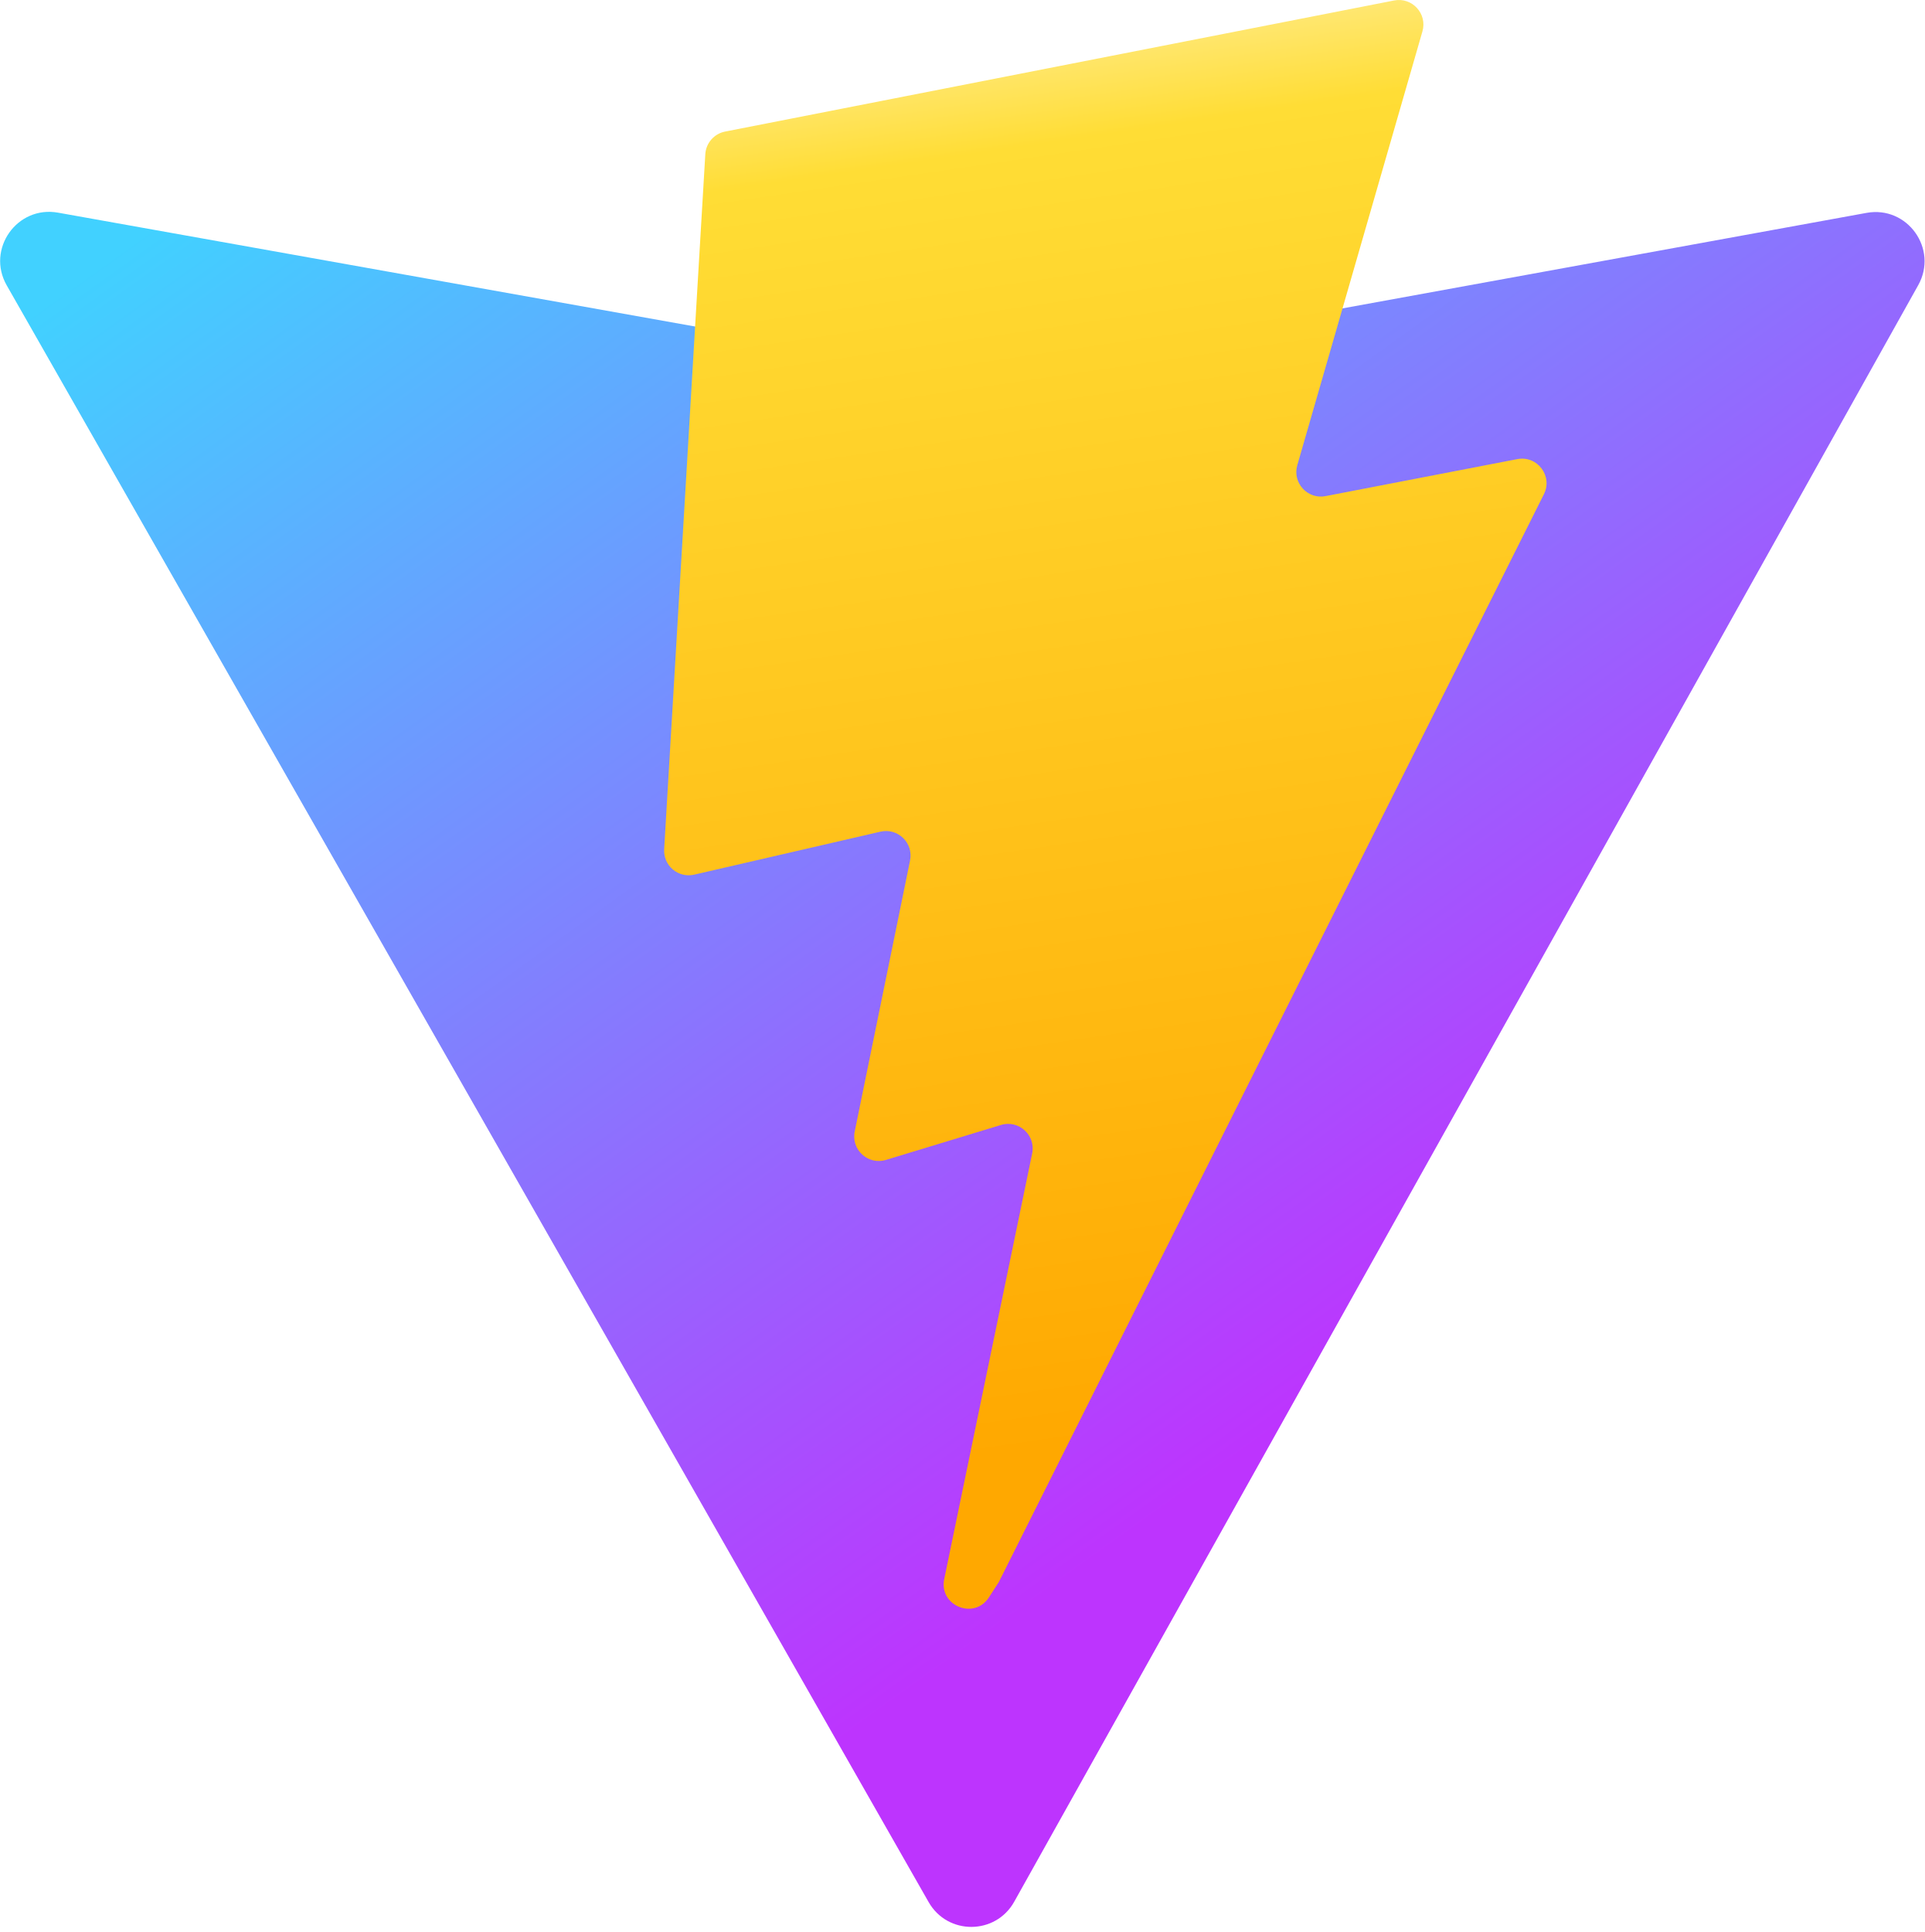
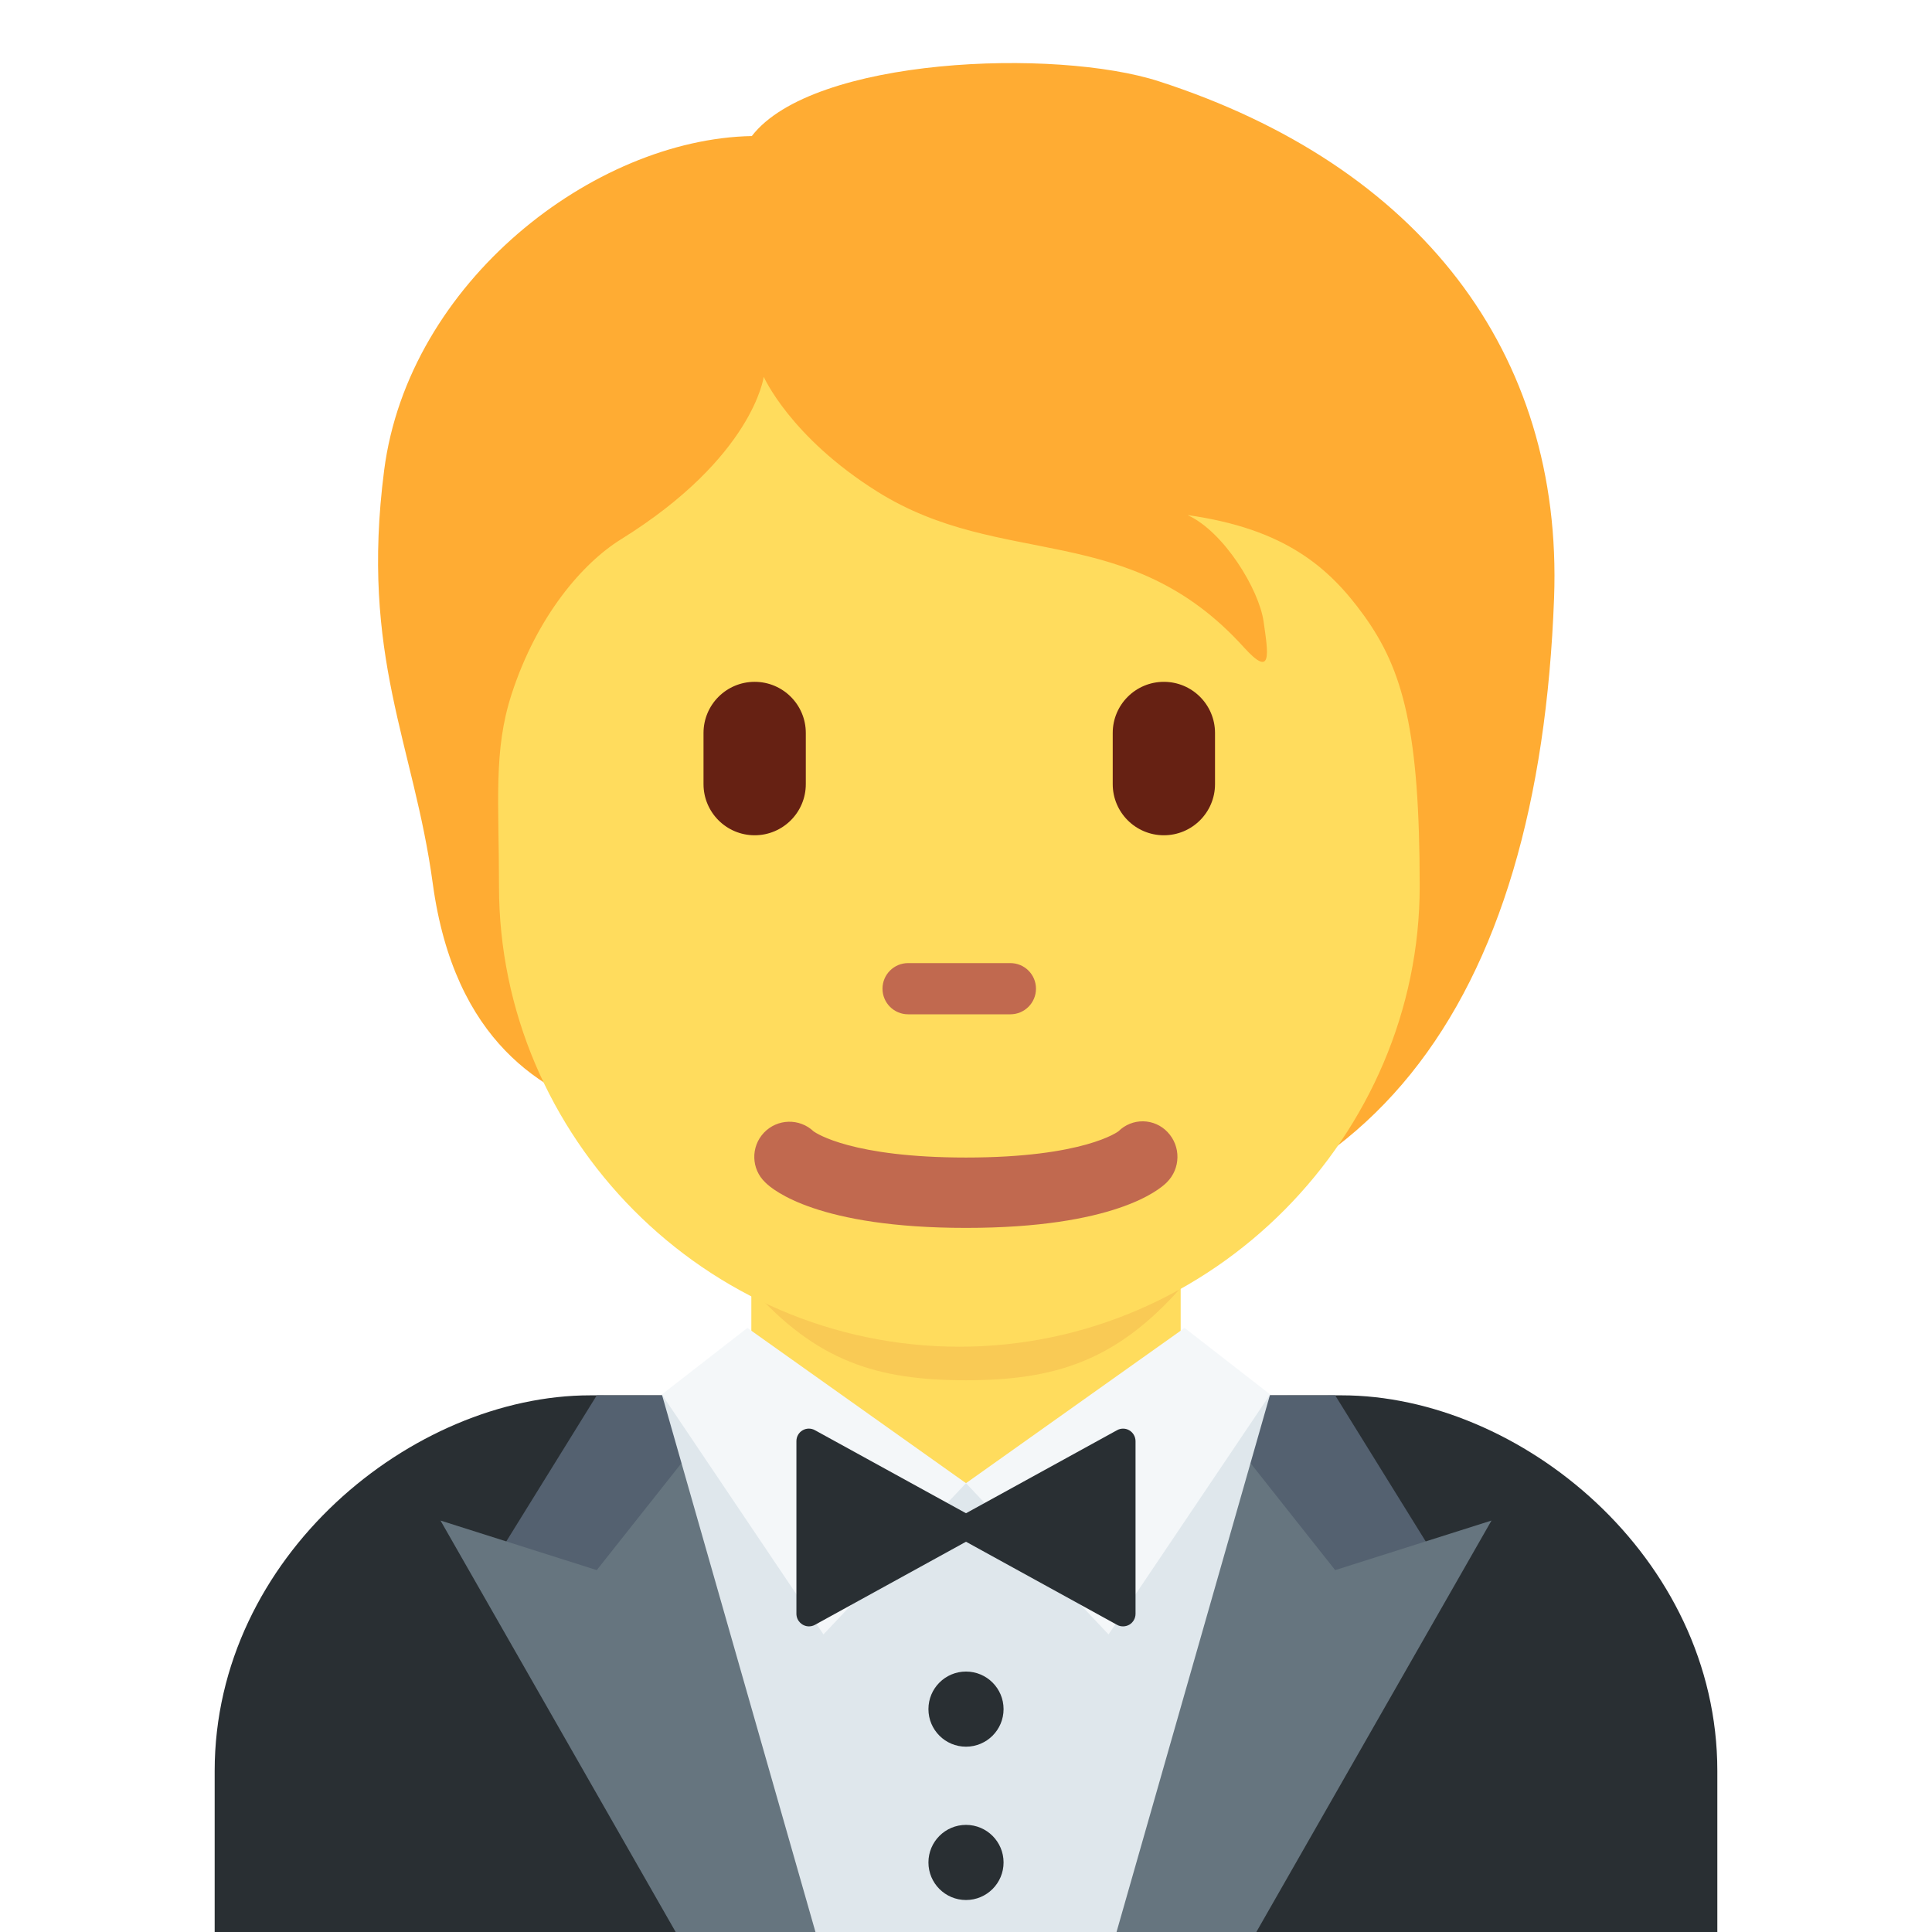
- <svg xmlns="http://www.w3.org/2000/svg" aria-hidden="true" role="img" class="iconify iconify--logos" width="31.88" height="32" preserveAspectRatio="xMidYMid meet" viewBox="0 0 256 257">
-   <defs>
-     <linearGradient id="IconifyId1813088fe1fbc01fb466" x1="-.828%" x2="57.636%" y1="7.652%" y2="78.411%">
-       <stop offset="0%" stop-color="#41D1FF" />
-       <stop offset="100%" stop-color="#BD34FE" />
-     </linearGradient>
-     <linearGradient id="IconifyId1813088fe1fbc01fb467" x1="43.376%" x2="50.316%" y1="2.242%" y2="89.03%">
-       <stop offset="0%" stop-color="#FFEA83" />
-       <stop offset="8.333%" stop-color="#FFDD35" />
-       <stop offset="100%" stop-color="#FFA800" />
-     </linearGradient>
-   </defs>
-   <path fill="url(#IconifyId1813088fe1fbc01fb466)" d="M255.153 37.938L134.897 252.976c-2.483 4.44-8.862 4.466-11.382.048L.875 37.958c-2.746-4.814 1.371-10.646 6.827-9.67l120.385 21.517a6.537 6.537 0 0 0 2.322-.004l117.867-21.483c5.438-.991 9.574 4.796 6.877 9.62Z" />
-   <path fill="url(#IconifyId1813088fe1fbc01fb467)" d="M185.432.063L96.44 17.501a3.268 3.268 0 0 0-2.634 3.014l-5.474 92.456a3.268 3.268 0 0 0 3.997 3.378l24.777-5.718c2.318-.535 4.413 1.507 3.936 3.838l-7.361 36.047c-.495 2.426 1.782 4.5 4.151 3.78l15.304-4.649c2.372-.72 4.652 1.36 4.15 3.788l-11.698 56.621c-.732 3.542 3.979 5.473 5.943 2.437l1.313-2.028l72.516-144.72c1.215-2.423-.88-5.186-3.54-4.672l-25.505 4.922c-2.396.462-4.435-1.77-3.759-4.114l16.646-57.705c.677-2.35-1.37-4.583-3.769-4.113Z" />
+ <svg xmlns="http://www.w3.org/2000/svg" width="800px" height="800px" viewBox="0 0 36 36" aria-hidden="true" role="img" class="iconify iconify--twemoji" preserveAspectRatio="xMidYMid meet">
+   <path fill="#292F33" d="M32 36v-3c0-4-3.685-7-7-7H11c-3.313 0-7 3-7 7v3h28z" />
+   <path fill="#546170" d="M22.5 30.003l4.292-.916L24.879 26l-2.379.003z" />
+   <path fill="#66757F" d="M20.58 36h2.83l4.382-7.667l-2.913.924l-1.744-2.204z" />
+   <path fill="#546170" d="M13.5 30.003l-4.292-.916L11.12 26l2.38.003z" />
+   <path fill="#66757F" d="M15.42 36h-2.83l-4.382-7.667l2.912.924l1.745-2.204z" />
+   <path fill="#DFE7EC" d="M20.805 36l2.862-10.017H12.333L15.195 36z" />
+   <circle fill="#292F33" cx="18" cy="31.847" r=".7" />
+   <circle fill="#292F33" cx="18" cy="34.704" r=".7" />
+   <path fill="#FFDC5D" d="M14 25.887l4 1.75l4-1.75v-4h-8z" />
+   <path fill="#F9CA55" d="M14 24c1.216 1.374 2.355 1.719 3.996 1.719c1.639 0 2.787-.346 4.004-1.719v-4h-8v4z" />
+   <path fill="#F4F7F9" d="M13.927 24.744L18 27.637l-2.656 2.818l-3.011-4.472zm8.146 0L18 27.637l2.656 2.818l3.011-4.472z" />
+   <path fill="#292F33" d="M21.045 26.653a.23.23 0 0 0-.231-.003L18 28.197l-2.814-1.547a.232.232 0 0 0-.346.204v3.218a.235.235 0 0 0 .234.233c.039 0 .077-.01.112-.029L18 28.728l2.814 1.548c.035.02.073.029.112.029a.241.241 0 0 0 .119-.032a.236.236 0 0 0 .114-.201v-3.218a.236.236 0 0 0-.114-.201z" />
+   <path fill="#FFAC33" d="M21.597 1.516c-1.925-.623-6.455-.453-7.588 1.019c-2.944.057-6.398 2.718-6.851 6.228c-.448 3.475.551 5.088.906 7.701c.403 2.96 2.067 3.907 3.397 4.303c1.914 2.529 3.949 2.421 7.366 2.421c6.672 0 9.85-4.464 10.131-12.047c.17-4.585-2.521-8.059-7.361-9.625z" />
+   <path fill="#FFDC5D" d="M25.413 11.466c-.646-.894-1.472-1.614-3.284-1.868c.68.311 1.331 1.387 1.416 1.982c.085.595.17 1.076-.368.481c-2.155-2.382-4.502-1.444-6.827-2.899c-1.624-1.016-2.119-2.141-2.119-2.141s-.198 1.5-2.661 3.029c-.714.443-1.566 1.43-2.038 2.888c-.34 1.048-.234 1.982-.234 3.578c0 4.66 3.841 8.578 8.578 8.578s8.578-3.953 8.578-8.578c-.001-2.898-.305-4.03-1.041-5.05z" />
+   <path fill="#C1694F" d="M18 22.88c-2.754 0-3.6-.705-3.741-.848a.655.655 0 0 1 .902-.95c.052.037.721.487 2.839.487c2.2 0 2.836-.485 2.842-.49a.638.638 0 0 1 .913.015a.669.669 0 0 1-.014.938c-.141.143-.987.848-3.741.848m.827-3.98h-1.906a.477.477 0 1 1 0-.954h1.906a.477.477 0 1 1 0 .954z" />
+   <path fill="#662113" d="M14.062 15.564a.953.953 0 0 1-.953-.953v-.953a.953.953 0 0 1 1.906 0v.953a.953.953 0 0 1-.953.953zm7.625 0a.953.953 0 0 1-.953-.953v-.953a.953.953 0 0 1 1.906 0v.953a.953.953 0 0 1-.953.953z" />
</svg>
